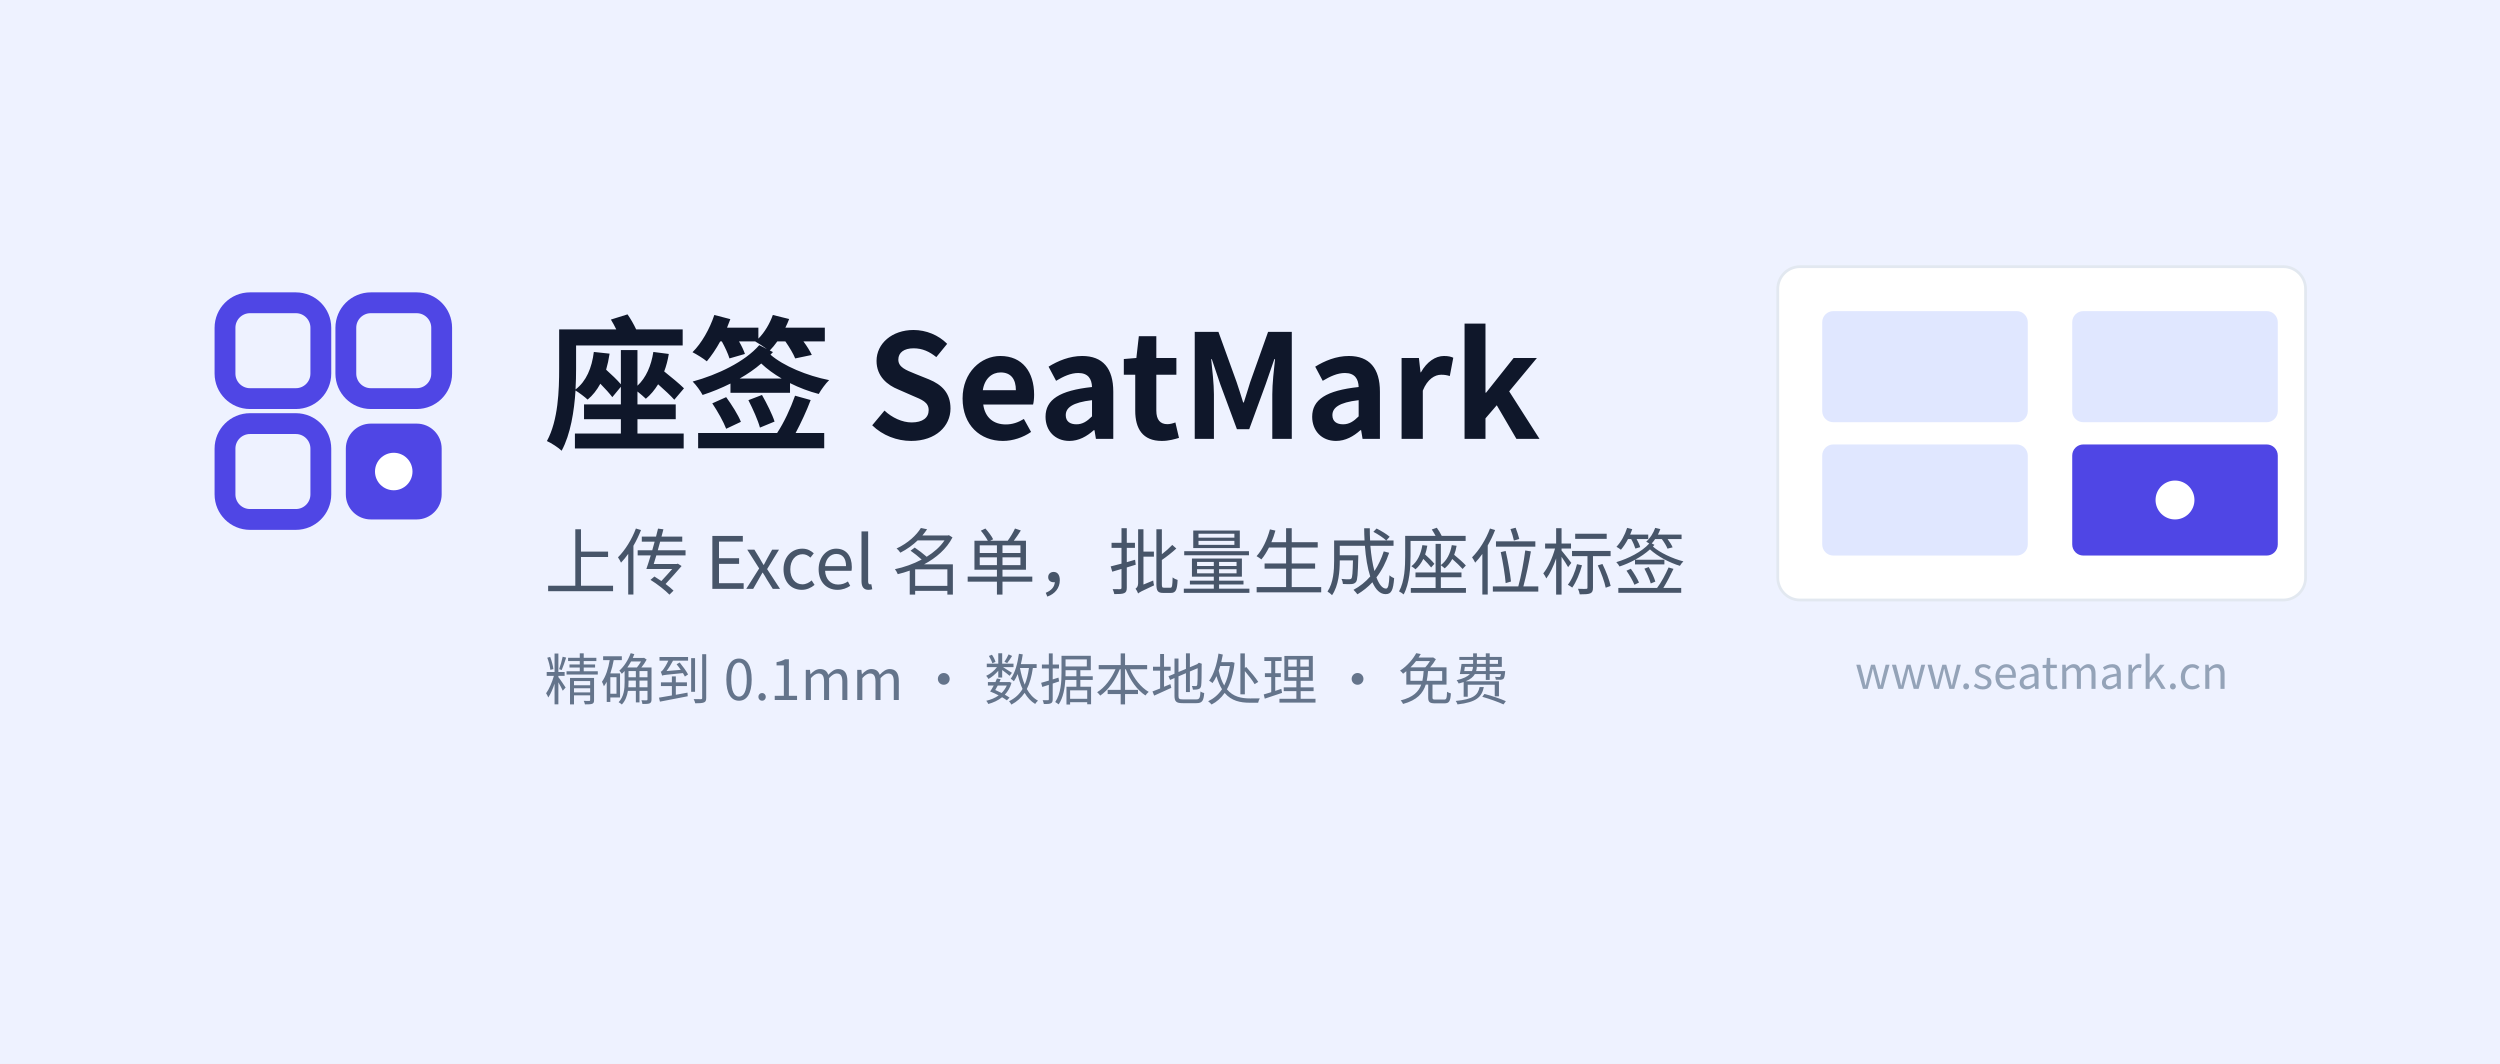
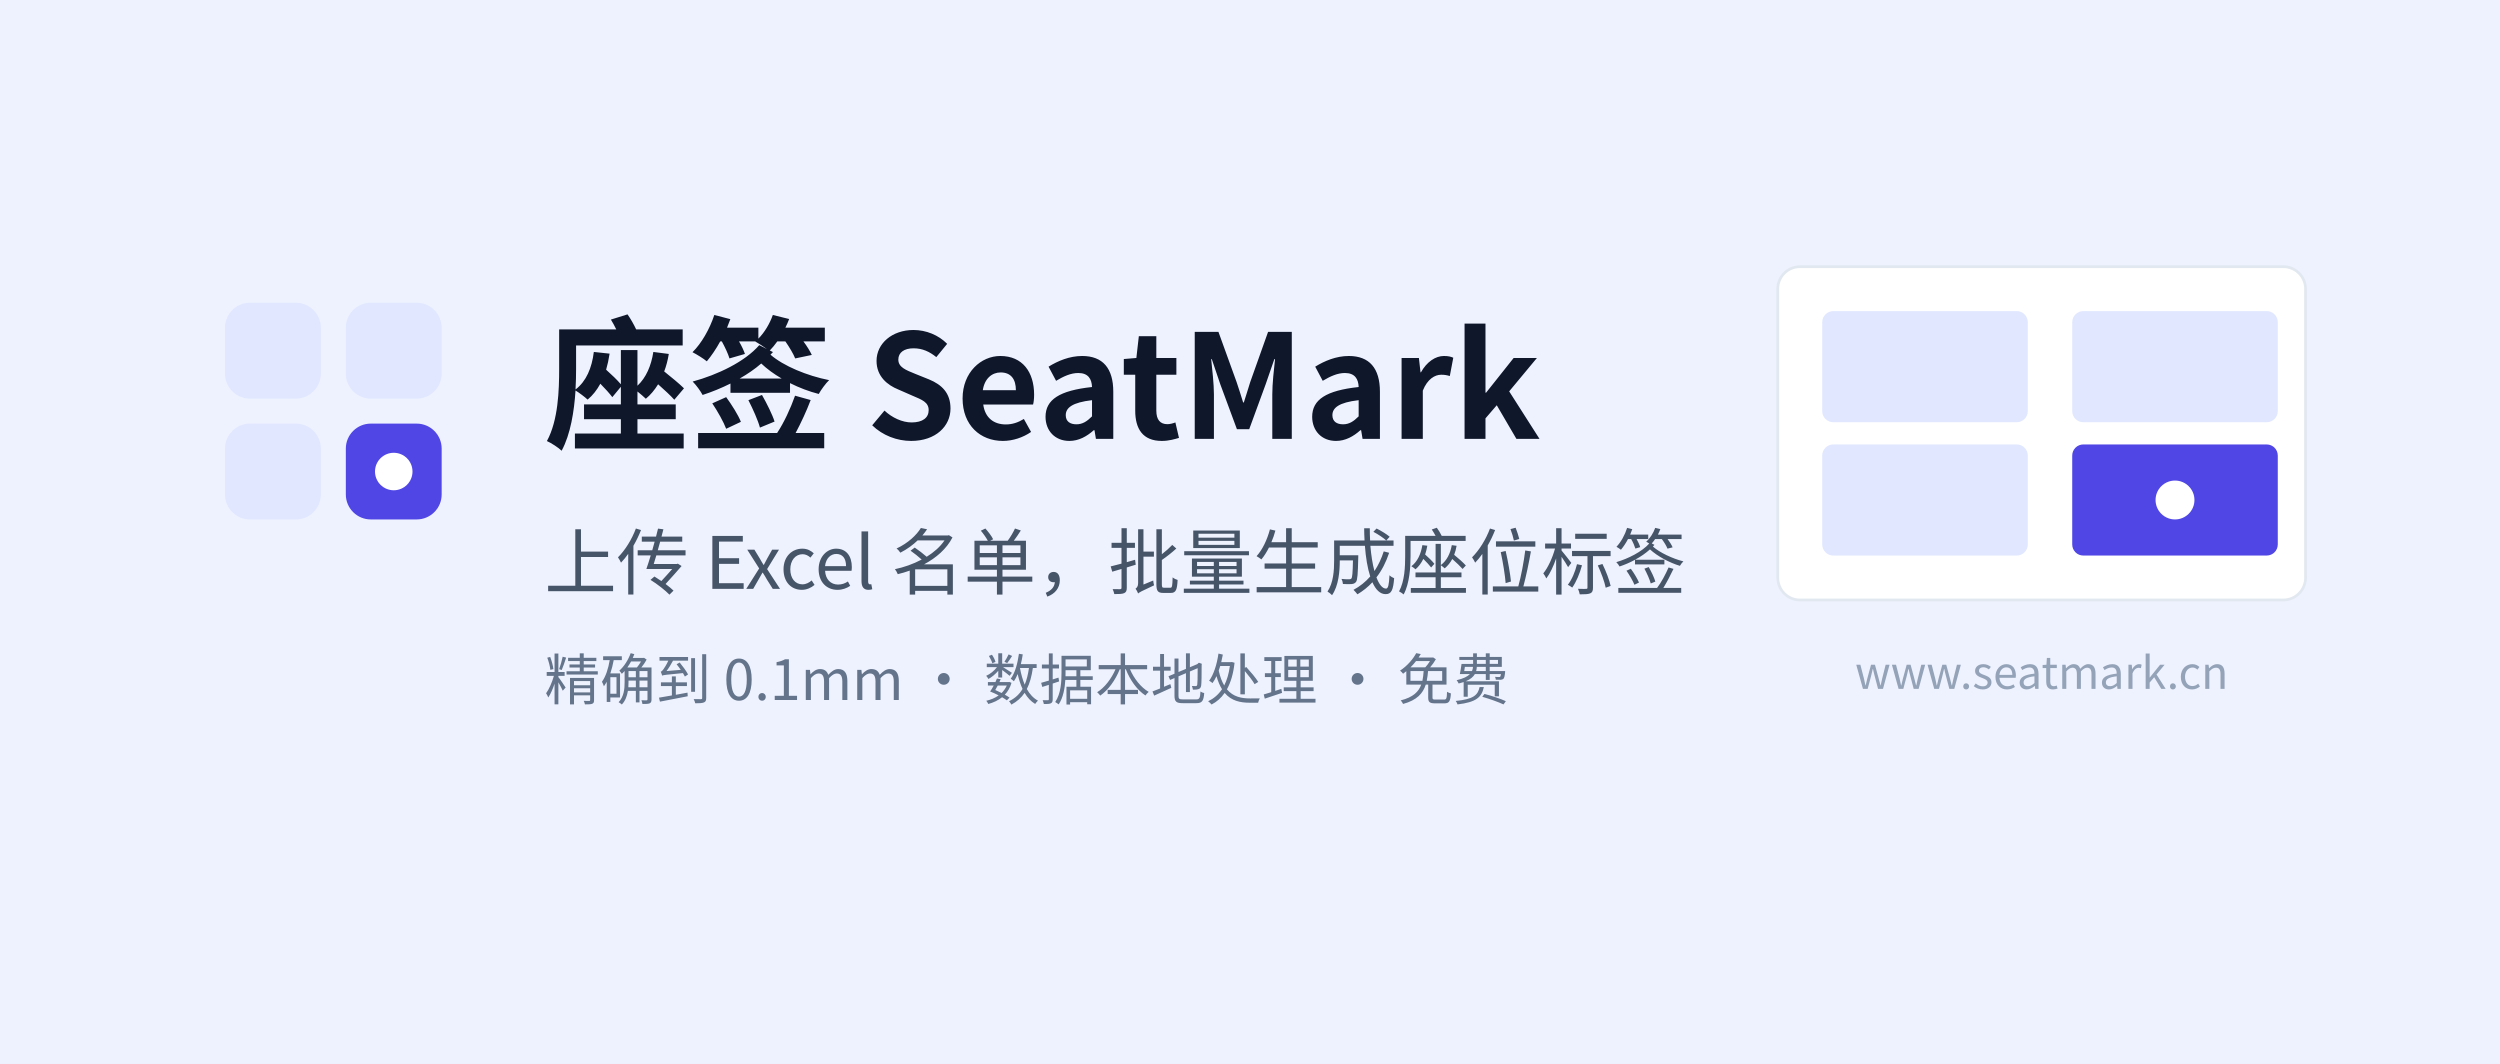
<svg xmlns="http://www.w3.org/2000/svg" width="900" height="383" viewBox="0 0 900 383" font-family="'Noto Sans CJK SC','PingFang SC','Microsoft YaHei',sans-serif">
  <rect width="900" height="383" fill="#eef2ff" />
  <rect width="900" height="383" fill="url(#g)" opacity="0" />
  <g transform="translate(72,100) scale(1.5)">
-     <rect x="6" y="6" width="23" height="23" rx="6" fill="none" stroke="#4f46e5" stroke-width="5" />
-     <rect x="35" y="6" width="23" height="23" rx="6" fill="none" stroke="#4f46e5" stroke-width="5" />
-     <rect x="6" y="35" width="23" height="23" rx="6" fill="none" stroke="#4f46e5" stroke-width="5" />
+     <rect x="6" y="6" width="23" height="23" rx="6" fill="#e0e7ff" />
+     <rect x="35" y="6" width="23" height="23" rx="6" fill="#e0e7ff" />
+     <rect x="6" y="35" width="23" height="23" rx="6" fill="#e0e7ff" />
    <rect x="35" y="35" width="23" height="23" rx="6" fill="#4f46e5" />
    <circle cx="46.5" cy="46.5" r="4.5" fill="#fff" />
  </g>
  <text x="196" y="158" font-size="52" font-weight="700" fill="#0f172a">座签 SeatMark</text>
  <text x="196" y="212" font-size="26" fill="#475569">上传 Excel 名单，批量生成座位标签</text>
  <text x="196" y="252" font-size="20" fill="#64748b">精确到 0.1mm · 数据本地处理 · 免费</text>
  <g>
    <rect x="640" y="96" width="190" height="120" rx="8" fill="#fff" stroke="#e2e8f0" />
    <rect x="656" y="112" width="74" height="40" rx="4" fill="#e0e7ff" />
    <rect x="746" y="112" width="74" height="40" rx="4" fill="#e0e7ff" />
    <rect x="656" y="160" width="74" height="40" rx="4" fill="#e0e7ff" />
    <rect x="746" y="160" width="74" height="40" rx="4" fill="#4f46e5" />
    <circle cx="783" cy="180" r="7" fill="#fff" />
  </g>
  <text x="735" y="248" text-anchor="middle" font-size="16" fill="#94a3b8">www.seatmark.cn</text>
</svg>
